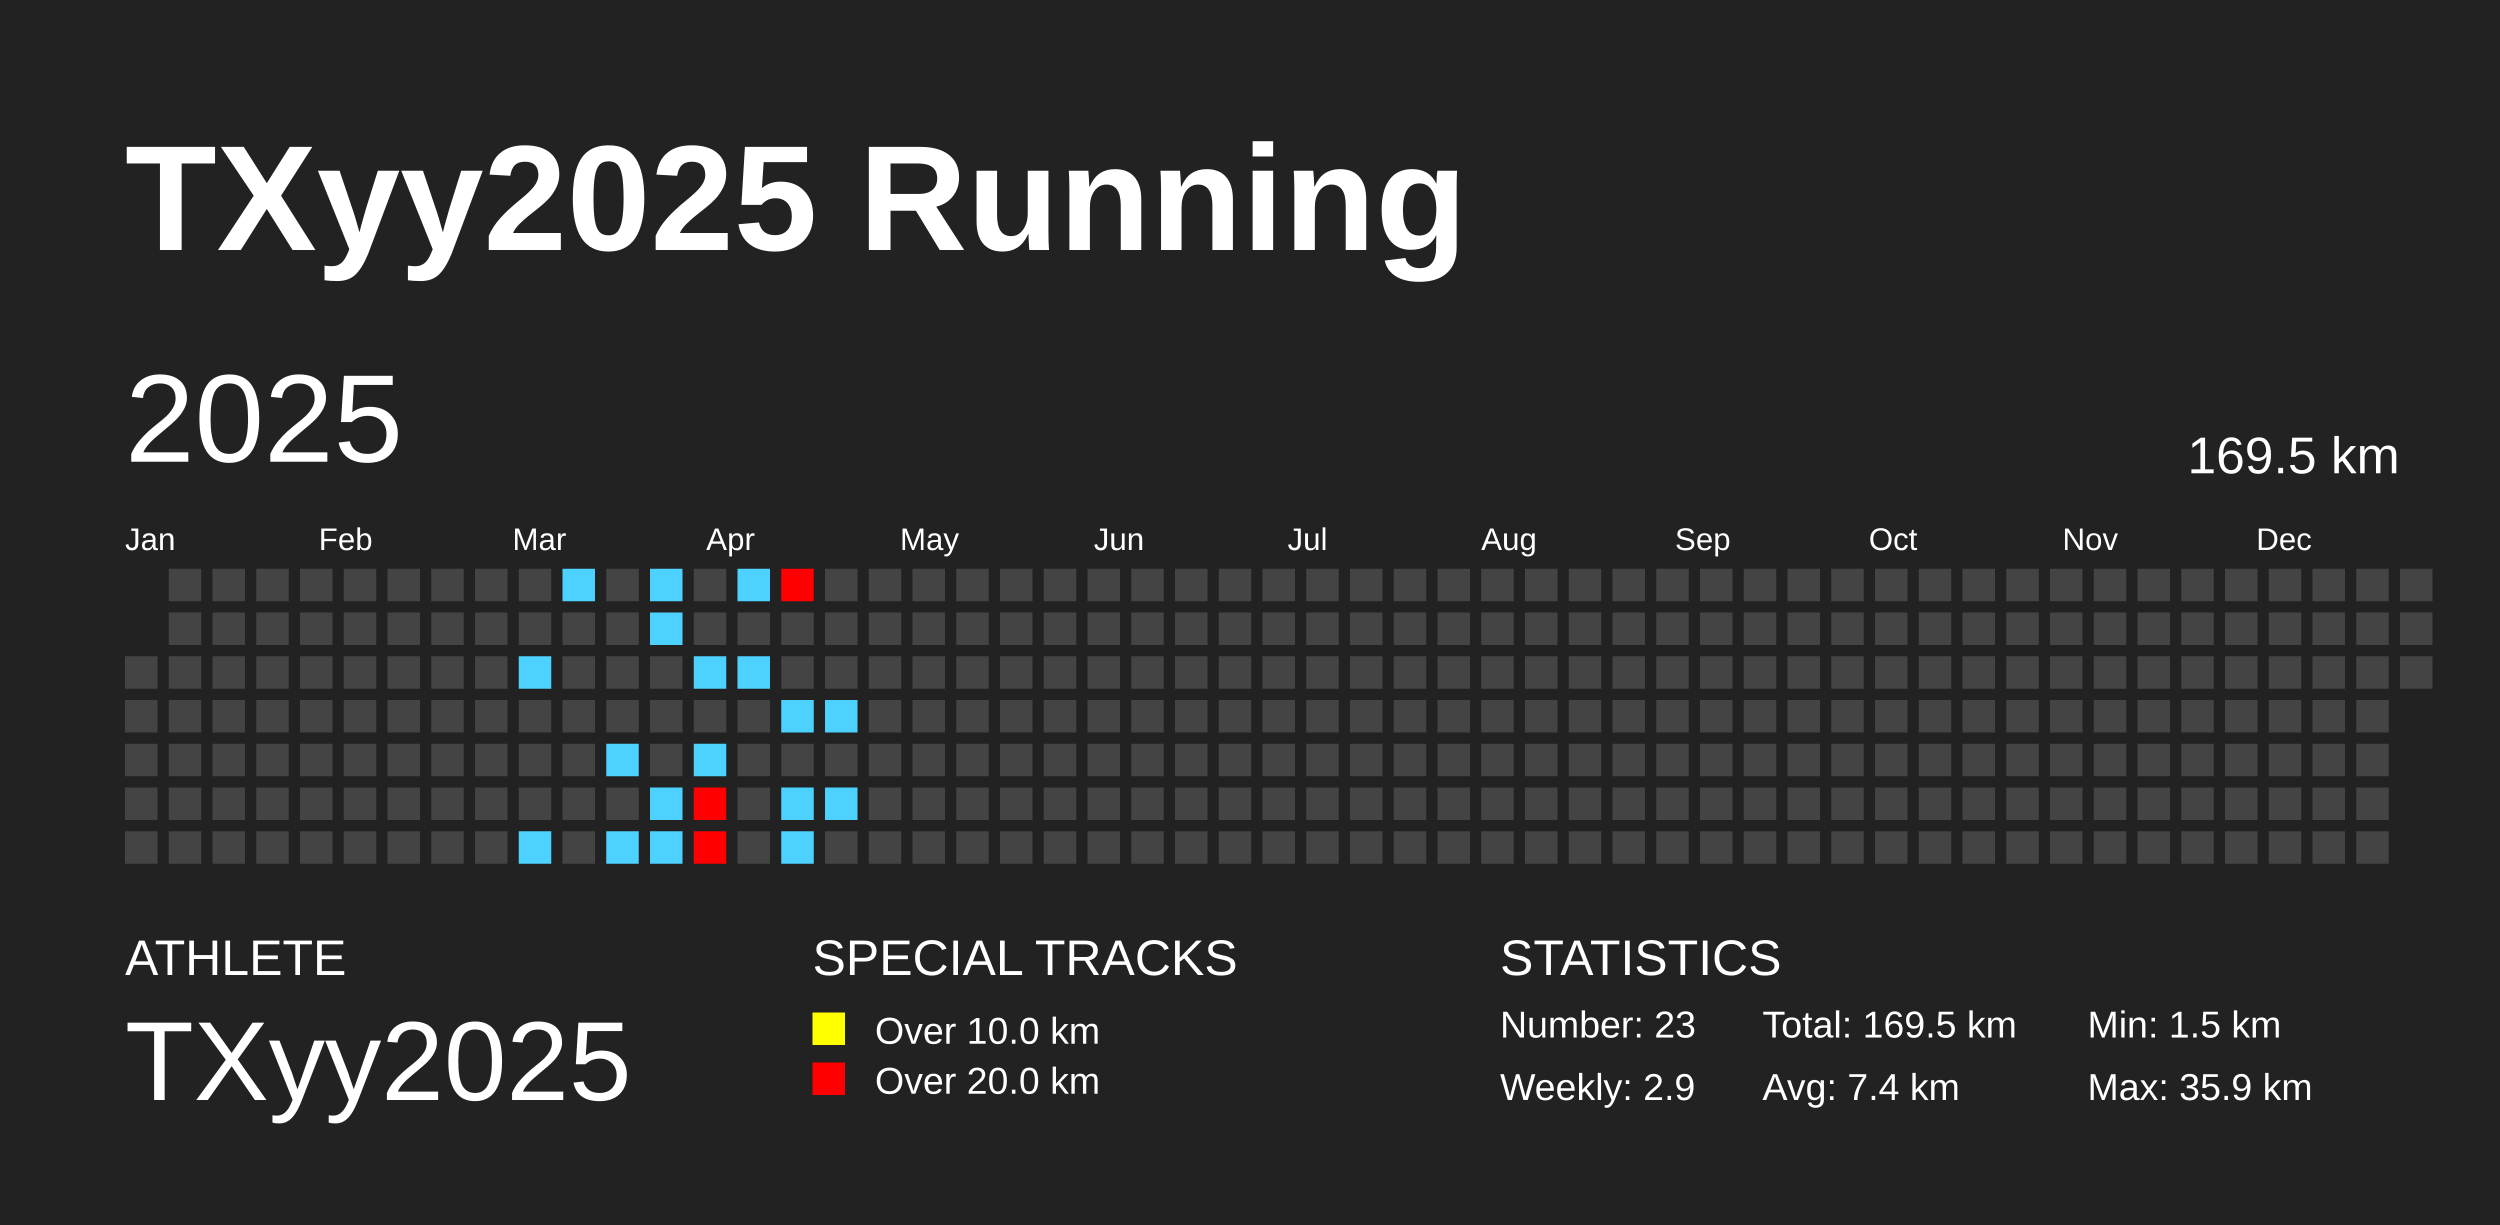
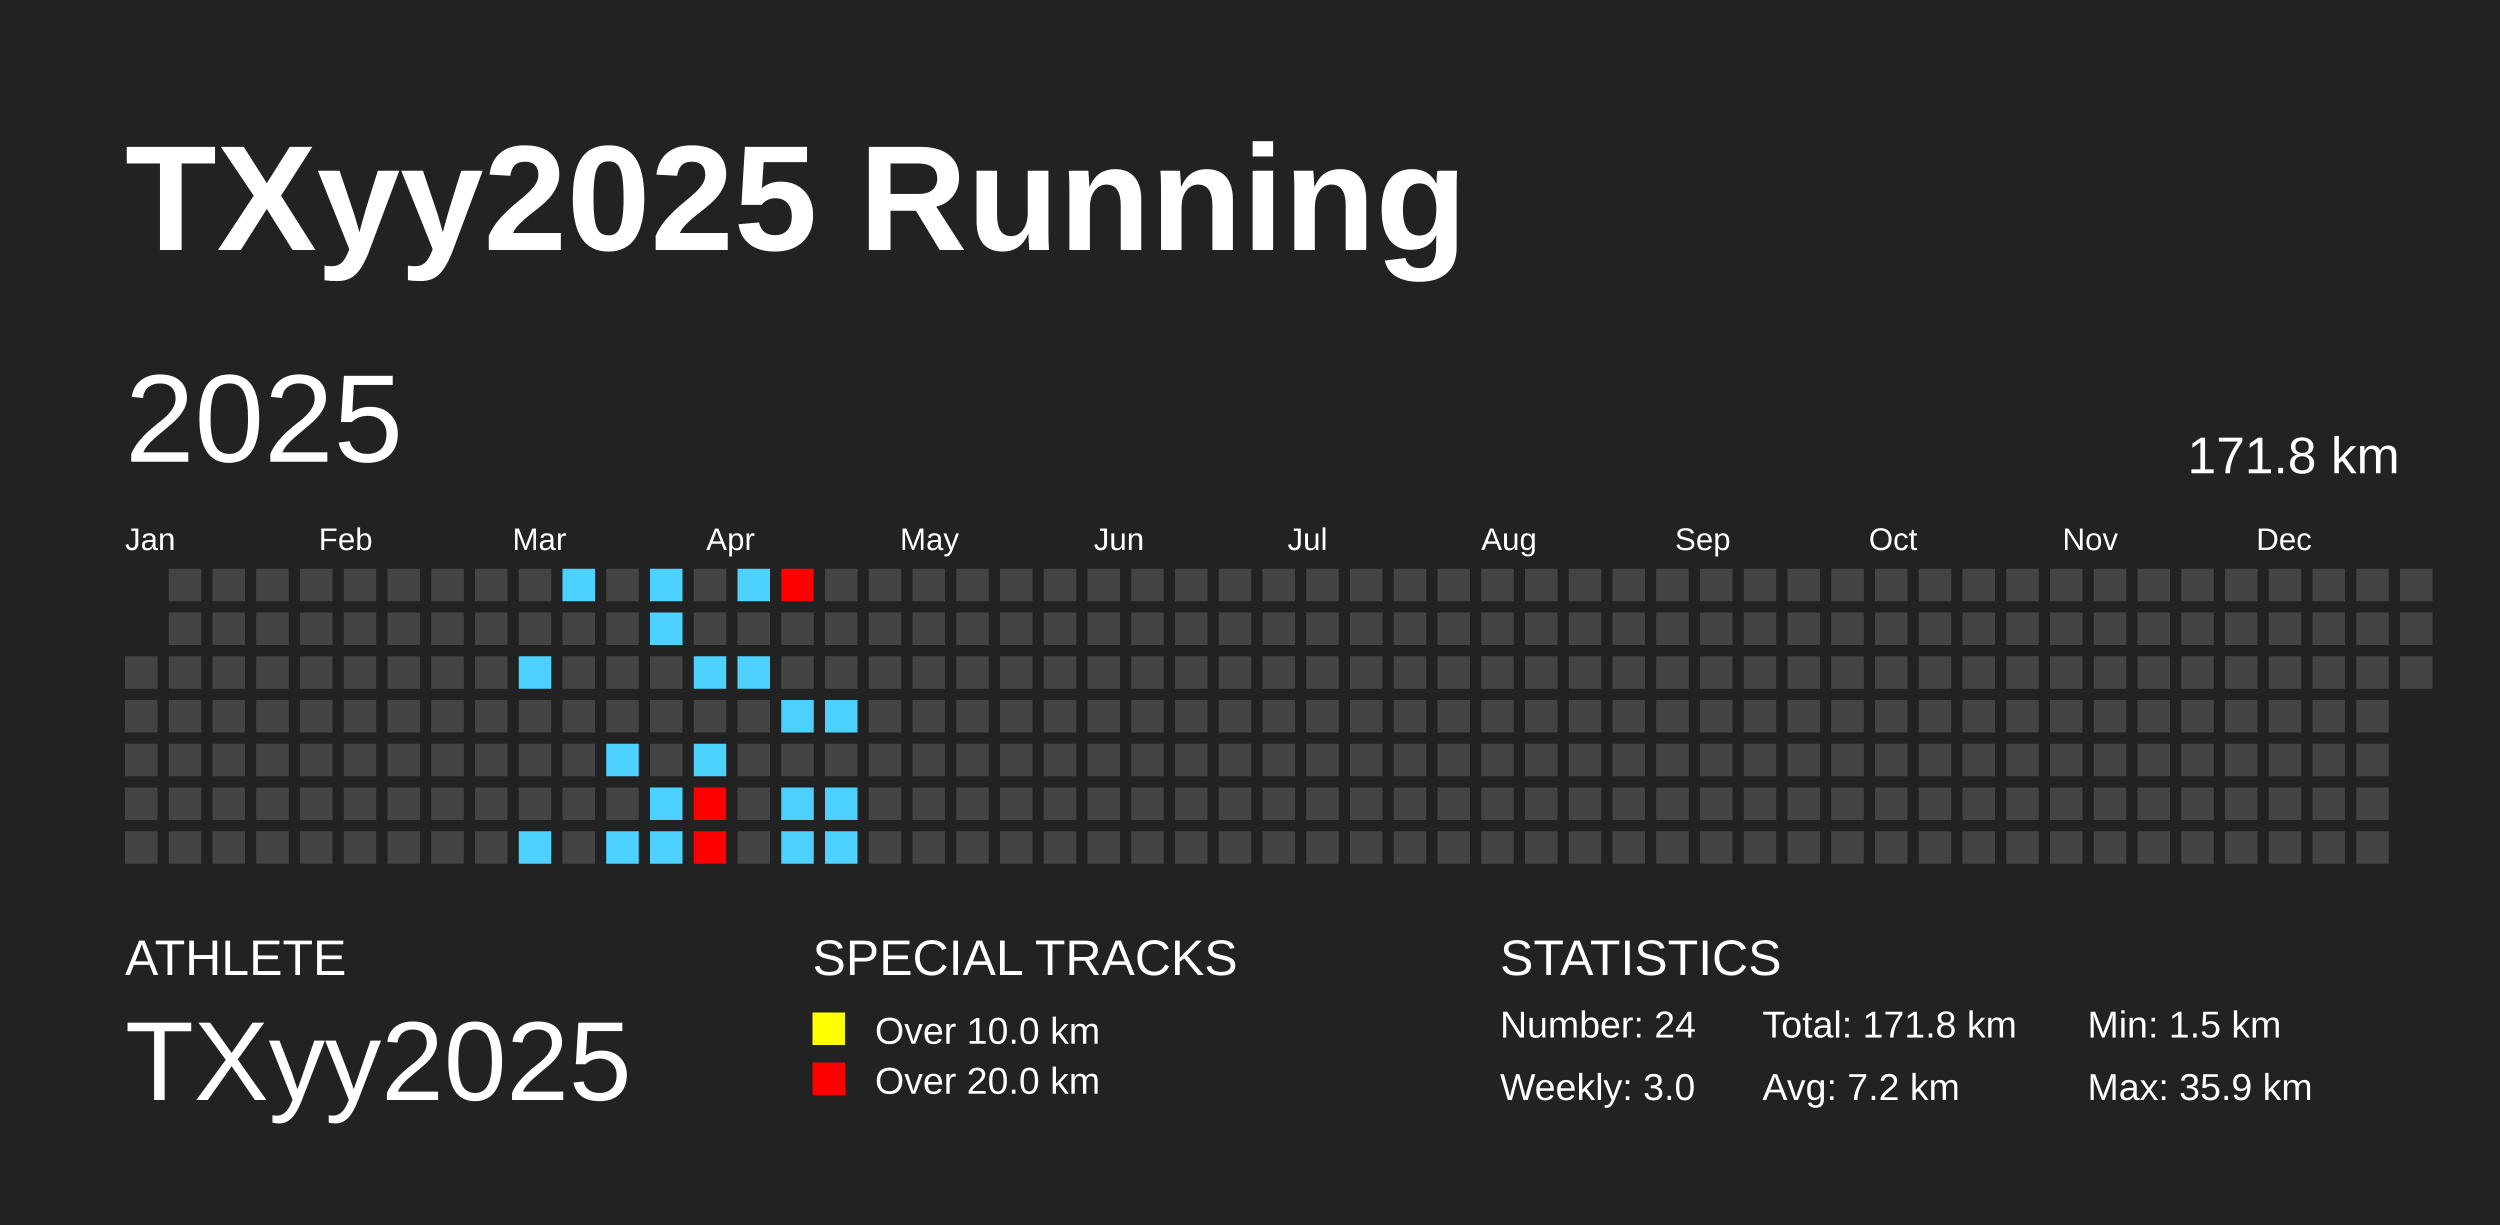
<svg xmlns="http://www.w3.org/2000/svg" baseProfile="full" height="98mm" version="1.1" viewBox="0,0,200,98" width="200mm">
  <defs />
  <rect fill="#222222" height="98" width="200" x="0" y="0" />
  <text fill="#FFFFFF" style="font-size:12px; font-family:Arial; font-weight:bold;" x="10" y="20">TXyy2025 Running</text>
  <text fill="#FFFFFF" style="font-size:4px; font-family:Arial" x="10" y="78">ATHLETE</text>
  <text fill="#FFFFFF" style="font-size:9px; font-family:Arial" x="10" y="88">TXyy2025</text>
  <text fill="#FFFFFF" style="font-size:4px; font-family:Arial" x="65" y="78">SPECIAL TRACKS</text>
  <rect fill="yellow" height="2.6" width="2.6" x="65" y="81" />
  <text fill="#FFFFFF" style="font-size:3px; font-family:Arial" x="70" y="83.5">Over 10.0 km</text>
  <rect fill="red" height="2.6" width="2.6" x="65" y="85" />
  <text fill="#FFFFFF" style="font-size:3px; font-family:Arial" x="70" y="87.5">Over 20.0 km</text>
  <text fill="#FFFFFF" style="font-size:4px; font-family:Arial" x="120" y="78">STATISTICS</text>
-   <text fill="#FFFFFF" style="font-size:3px; font-family:Arial" x="120" y="83">Number: 23</text>
-   <text fill="#FFFFFF" style="font-size:3px; font-family:Arial" x="120" y="88">Weekly: 2.9</text>
-   <text fill="#FFFFFF" style="font-size:3px; font-family:Arial" x="141" y="83">Total: 169.5 km</text>
-   <text fill="#FFFFFF" style="font-size:3px; font-family:Arial" x="141" y="88">Avg: 7.4 km</text>
+   <text fill="#FFFFFF" style="font-size:3px; font-family:Arial" x="120" y="83">Number: 24</text>
+   <text fill="#FFFFFF" style="font-size:3px; font-family:Arial" x="120" y="88">Weekly: 3.0</text>
+   <text fill="#FFFFFF" style="font-size:3px; font-family:Arial" x="141" y="83">Total: 171.8 km</text>
+   <text fill="#FFFFFF" style="font-size:3px; font-family:Arial" x="141" y="88">Avg: 7.2 km</text>
  <text fill="#FFFFFF" style="font-size:3px; font-family:Arial" x="167" y="83">Min: 1.5 km</text>
  <text fill="#FFFFFF" style="font-size:3px; font-family:Arial" x="167" y="88">Max: 35.9 km</text>
  <text dominant-baseline="hanging" fill="#FFFFFF" style="font-size:10.0px; font-family:Arial;" x="10" y="30">2025</text>
-   <text dominant-baseline="hanging" fill="#FFFFFF" style="font-size:4.125px; font-family:Arial;" x="175" y="35">169.5 km</text>
+   <text dominant-baseline="hanging" fill="#FFFFFF" style="font-size:4.125px; font-family:Arial;" x="175" y="35">171.8 km</text>
  <text fill="#FFFFFF" style="font-size:2.5px; font-family:Arial" x="10.0" y="44">Jan</text>
  <text fill="#FFFFFF" style="font-size:2.5px; font-family:Arial" x="25.5" y="44">Feb</text>
  <text fill="#FFFFFF" style="font-size:2.5px; font-family:Arial" x="41.0" y="44">Mar</text>
  <text fill="#FFFFFF" style="font-size:2.5px; font-family:Arial" x="56.5" y="44">Apr</text>
  <text fill="#FFFFFF" style="font-size:2.5px; font-family:Arial" x="72.0" y="44">May</text>
  <text fill="#FFFFFF" style="font-size:2.5px; font-family:Arial" x="87.5" y="44">Jun</text>
  <text fill="#FFFFFF" style="font-size:2.5px; font-family:Arial" x="103.0" y="44">Jul</text>
  <text fill="#FFFFFF" style="font-size:2.5px; font-family:Arial" x="118.5" y="44">Aug</text>
  <text fill="#FFFFFF" style="font-size:2.5px; font-family:Arial" x="134.0" y="44">Sep</text>
  <text fill="#FFFFFF" style="font-size:2.5px; font-family:Arial" x="149.5" y="44">Oct</text>
  <text fill="#FFFFFF" style="font-size:2.5px; font-family:Arial" x="165.0" y="44">Nov</text>
  <text fill="#FFFFFF" style="font-size:2.5px; font-family:Arial" x="180.5" y="44">Dec</text>
  <rect fill="#444444" height="2.6" width="2.6" x="10.0" y="52.5" />
  <rect fill="#444444" height="2.6" width="2.6" x="10.0" y="56.0" />
  <rect fill="#444444" height="2.6" width="2.6" x="10.0" y="59.5" />
  <rect fill="#444444" height="2.6" width="2.6" x="10.0" y="63.0" />
  <rect fill="#444444" height="2.6" width="2.6" x="10.0" y="66.5" />
  <rect fill="#444444" height="2.6" width="2.6" x="13.5" y="45.5" />
  <rect fill="#444444" height="2.6" width="2.6" x="13.5" y="49.0" />
  <rect fill="#444444" height="2.6" width="2.6" x="13.5" y="52.5" />
  <rect fill="#444444" height="2.6" width="2.6" x="13.5" y="56.0" />
  <rect fill="#444444" height="2.6" width="2.6" x="13.5" y="59.5" />
  <rect fill="#444444" height="2.6" width="2.6" x="13.5" y="63.0" />
  <rect fill="#444444" height="2.6" width="2.6" x="13.5" y="66.5" />
  <rect fill="#444444" height="2.6" width="2.6" x="17.0" y="45.5" />
  <rect fill="#444444" height="2.6" width="2.6" x="17.0" y="49.0" />
  <rect fill="#444444" height="2.6" width="2.6" x="17.0" y="52.5" />
  <rect fill="#444444" height="2.6" width="2.6" x="17.0" y="56.0" />
  <rect fill="#444444" height="2.6" width="2.6" x="17.0" y="59.5" />
  <rect fill="#444444" height="2.6" width="2.6" x="17.0" y="63.0" />
  <rect fill="#444444" height="2.6" width="2.6" x="17.0" y="66.5" />
  <rect fill="#444444" height="2.6" width="2.6" x="20.5" y="45.5" />
  <rect fill="#444444" height="2.6" width="2.6" x="20.5" y="49.0" />
  <rect fill="#444444" height="2.6" width="2.6" x="20.5" y="52.5" />
  <rect fill="#444444" height="2.6" width="2.6" x="20.5" y="56.0" />
  <rect fill="#444444" height="2.6" width="2.6" x="20.5" y="59.5" />
  <rect fill="#444444" height="2.6" width="2.6" x="20.5" y="63.0" />
  <rect fill="#444444" height="2.6" width="2.6" x="20.5" y="66.5" />
  <rect fill="#444444" height="2.6" width="2.6" x="24.0" y="45.5" />
  <rect fill="#444444" height="2.6" width="2.6" x="24.0" y="49.0" />
  <rect fill="#444444" height="2.6" width="2.6" x="24.0" y="52.5" />
  <rect fill="#444444" height="2.6" width="2.6" x="24.0" y="56.0" />
  <rect fill="#444444" height="2.6" width="2.6" x="24.0" y="59.5" />
  <rect fill="#444444" height="2.6" width="2.6" x="24.0" y="63.0" />
  <rect fill="#444444" height="2.6" width="2.6" x="24.0" y="66.5" />
  <rect fill="#444444" height="2.6" width="2.6" x="27.5" y="45.5" />
  <rect fill="#444444" height="2.6" width="2.6" x="27.5" y="49.0" />
  <rect fill="#444444" height="2.6" width="2.6" x="27.5" y="52.5" />
  <rect fill="#444444" height="2.6" width="2.6" x="27.5" y="56.0" />
  <rect fill="#444444" height="2.6" width="2.6" x="27.5" y="59.5" />
  <rect fill="#444444" height="2.6" width="2.6" x="27.5" y="63.0" />
  <rect fill="#444444" height="2.6" width="2.6" x="27.5" y="66.5" />
  <rect fill="#444444" height="2.6" width="2.6" x="31.0" y="45.5" />
  <rect fill="#444444" height="2.6" width="2.6" x="31.0" y="49.0" />
  <rect fill="#444444" height="2.6" width="2.6" x="31.0" y="52.5" />
  <rect fill="#444444" height="2.6" width="2.6" x="31.0" y="56.0" />
  <rect fill="#444444" height="2.6" width="2.6" x="31.0" y="59.5" />
  <rect fill="#444444" height="2.6" width="2.6" x="31.0" y="63.0" />
  <rect fill="#444444" height="2.6" width="2.6" x="31.0" y="66.5" />
  <rect fill="#444444" height="2.6" width="2.6" x="34.5" y="45.5" />
  <rect fill="#444444" height="2.6" width="2.6" x="34.5" y="49.0" />
  <rect fill="#444444" height="2.6" width="2.6" x="34.5" y="52.5" />
  <rect fill="#444444" height="2.6" width="2.6" x="34.5" y="56.0" />
  <rect fill="#444444" height="2.6" width="2.6" x="34.5" y="59.5" />
  <rect fill="#444444" height="2.6" width="2.6" x="34.5" y="63.0" />
  <rect fill="#444444" height="2.6" width="2.6" x="34.5" y="66.5" />
  <rect fill="#444444" height="2.6" width="2.6" x="38.0" y="45.5" />
  <rect fill="#444444" height="2.6" width="2.6" x="38.0" y="49.0" />
  <rect fill="#444444" height="2.6" width="2.6" x="38.0" y="52.5" />
  <rect fill="#444444" height="2.6" width="2.6" x="38.0" y="56.0" />
  <rect fill="#444444" height="2.6" width="2.6" x="38.0" y="59.5" />
  <rect fill="#444444" height="2.6" width="2.6" x="38.0" y="63.0" />
  <rect fill="#444444" height="2.6" width="2.6" x="38.0" y="66.5" />
  <rect fill="#444444" height="2.6" width="2.6" x="41.5" y="45.5" />
  <rect fill="#444444" height="2.6" width="2.6" x="41.5" y="49.0" />
  <rect fill="#4dd2ff" height="2.6" width="2.6" x="41.5" y="52.5" />
  <rect fill="#444444" height="2.6" width="2.6" x="41.5" y="56.0" />
  <rect fill="#444444" height="2.6" width="2.6" x="41.5" y="59.5" />
  <rect fill="#444444" height="2.6" width="2.6" x="41.5" y="63.0" />
  <rect fill="#4dd2ff" height="2.6" width="2.6" x="41.5" y="66.5" />
  <rect fill="#4dd2ff" height="2.6" width="2.6" x="45.0" y="45.5" />
  <rect fill="#444444" height="2.6" width="2.6" x="45.0" y="49.0" />
  <rect fill="#444444" height="2.6" width="2.6" x="45.0" y="52.5" />
  <rect fill="#444444" height="2.6" width="2.6" x="45.0" y="56.0" />
  <rect fill="#444444" height="2.6" width="2.6" x="45.0" y="59.5" />
  <rect fill="#444444" height="2.6" width="2.6" x="45.0" y="63.0" />
  <rect fill="#444444" height="2.6" width="2.6" x="45.0" y="66.5" />
  <rect fill="#444444" height="2.6" width="2.6" x="48.5" y="45.5" />
  <rect fill="#444444" height="2.6" width="2.6" x="48.5" y="49.0" />
  <rect fill="#444444" height="2.6" width="2.6" x="48.5" y="52.5" />
  <rect fill="#444444" height="2.6" width="2.6" x="48.5" y="56.0" />
  <rect fill="#4dd2ff" height="2.6" width="2.6" x="48.5" y="59.5" />
  <rect fill="#444444" height="2.6" width="2.6" x="48.5" y="63.0" />
  <rect fill="#4dd2ff" height="2.6" width="2.6" x="48.5" y="66.5" />
  <rect fill="#4dd2ff" height="2.6" width="2.6" x="52.0" y="45.5" />
  <rect fill="#4dd2ff" height="2.6" width="2.6" x="52.0" y="49.0" />
  <rect fill="#444444" height="2.6" width="2.6" x="52.0" y="52.5" />
  <rect fill="#444444" height="2.6" width="2.6" x="52.0" y="56.0" />
  <rect fill="#444444" height="2.6" width="2.6" x="52.0" y="59.5" />
  <rect fill="#4dd2ff" height="2.6" width="2.6" x="52.0" y="63.0" />
  <rect fill="#4dd2ff" height="2.6" width="2.6" x="52.0" y="66.5" />
  <rect fill="#444444" height="2.6" width="2.6" x="55.5" y="45.5" />
  <rect fill="#444444" height="2.6" width="2.6" x="55.5" y="49.0" />
  <rect fill="#4dd2ff" height="2.6" width="2.6" x="55.5" y="52.5" />
  <rect fill="#444444" height="2.6" width="2.6" x="55.5" y="56.0" />
  <rect fill="#4dd2ff" height="2.6" width="2.6" x="55.5" y="59.5" />
  <rect fill="red" height="2.6" width="2.6" x="55.5" y="63.0" />
  <rect fill="red" height="2.6" width="2.6" x="55.5" y="66.5" />
  <rect fill="#4dd2ff" height="2.6" width="2.6" x="59.0" y="45.5" />
  <rect fill="#444444" height="2.6" width="2.6" x="59.0" y="49.0" />
  <rect fill="#4dd2ff" height="2.6" width="2.6" x="59.0" y="52.5" />
  <rect fill="#444444" height="2.6" width="2.6" x="59.0" y="56.0" />
  <rect fill="#444444" height="2.6" width="2.6" x="59.0" y="59.5" />
  <rect fill="#444444" height="2.6" width="2.6" x="59.0" y="63.0" />
  <rect fill="#444444" height="2.6" width="2.6" x="59.0" y="66.5" />
  <rect fill="red" height="2.6" width="2.6" x="62.5" y="45.5" />
  <rect fill="#444444" height="2.6" width="2.6" x="62.5" y="49.0" />
  <rect fill="#444444" height="2.6" width="2.6" x="62.5" y="52.5" />
  <rect fill="#4dd2ff" height="2.6" width="2.6" x="62.5" y="56.0" />
  <rect fill="#444444" height="2.6" width="2.6" x="62.5" y="59.5" />
  <rect fill="#4dd2ff" height="2.6" width="2.6" x="62.5" y="63.0" />
  <rect fill="#4dd2ff" height="2.6" width="2.6" x="62.5" y="66.5" />
  <rect fill="#444444" height="2.6" width="2.6" x="66.0" y="45.5" />
  <rect fill="#444444" height="2.6" width="2.6" x="66.0" y="49.0" />
  <rect fill="#444444" height="2.6" width="2.6" x="66.0" y="52.5" />
  <rect fill="#4dd2ff" height="2.6" width="2.6" x="66.0" y="56.0" />
  <rect fill="#444444" height="2.6" width="2.6" x="66.0" y="59.5" />
  <rect fill="#4dd2ff" height="2.6" width="2.6" x="66.0" y="63.0" />
-   <rect fill="#444444" height="2.6" width="2.6" x="66.0" y="66.5" />
+   <rect fill="#4dd2ff" height="2.6" width="2.6" x="66.0" y="66.5" />
  <rect fill="#444444" height="2.6" width="2.6" x="69.5" y="45.5" />
  <rect fill="#444444" height="2.6" width="2.6" x="69.5" y="49.0" />
  <rect fill="#444444" height="2.6" width="2.6" x="69.5" y="52.5" />
  <rect fill="#444444" height="2.6" width="2.6" x="69.5" y="56.0" />
  <rect fill="#444444" height="2.6" width="2.6" x="69.5" y="59.5" />
  <rect fill="#444444" height="2.6" width="2.6" x="69.5" y="63.0" />
  <rect fill="#444444" height="2.6" width="2.6" x="69.5" y="66.5" />
  <rect fill="#444444" height="2.6" width="2.6" x="73.0" y="45.5" />
  <rect fill="#444444" height="2.6" width="2.6" x="73.0" y="49.0" />
  <rect fill="#444444" height="2.6" width="2.6" x="73.0" y="52.5" />
  <rect fill="#444444" height="2.6" width="2.6" x="73.0" y="56.0" />
  <rect fill="#444444" height="2.6" width="2.6" x="73.0" y="59.5" />
  <rect fill="#444444" height="2.6" width="2.6" x="73.0" y="63.0" />
  <rect fill="#444444" height="2.6" width="2.6" x="73.0" y="66.5" />
  <rect fill="#444444" height="2.6" width="2.6" x="76.5" y="45.5" />
  <rect fill="#444444" height="2.6" width="2.6" x="76.5" y="49.0" />
  <rect fill="#444444" height="2.6" width="2.6" x="76.5" y="52.5" />
  <rect fill="#444444" height="2.6" width="2.6" x="76.5" y="56.0" />
  <rect fill="#444444" height="2.6" width="2.6" x="76.5" y="59.5" />
  <rect fill="#444444" height="2.6" width="2.6" x="76.5" y="63.0" />
  <rect fill="#444444" height="2.6" width="2.6" x="76.5" y="66.5" />
  <rect fill="#444444" height="2.6" width="2.6" x="80.0" y="45.5" />
  <rect fill="#444444" height="2.6" width="2.6" x="80.0" y="49.0" />
  <rect fill="#444444" height="2.6" width="2.6" x="80.0" y="52.5" />
  <rect fill="#444444" height="2.6" width="2.6" x="80.0" y="56.0" />
  <rect fill="#444444" height="2.6" width="2.6" x="80.0" y="59.5" />
  <rect fill="#444444" height="2.6" width="2.6" x="80.0" y="63.0" />
  <rect fill="#444444" height="2.6" width="2.6" x="80.0" y="66.5" />
  <rect fill="#444444" height="2.6" width="2.6" x="83.5" y="45.5" />
  <rect fill="#444444" height="2.6" width="2.6" x="83.5" y="49.0" />
  <rect fill="#444444" height="2.6" width="2.6" x="83.5" y="52.5" />
  <rect fill="#444444" height="2.6" width="2.6" x="83.5" y="56.0" />
  <rect fill="#444444" height="2.6" width="2.6" x="83.5" y="59.5" />
  <rect fill="#444444" height="2.6" width="2.6" x="83.5" y="63.0" />
  <rect fill="#444444" height="2.6" width="2.6" x="83.5" y="66.5" />
  <rect fill="#444444" height="2.6" width="2.6" x="87.0" y="45.5" />
  <rect fill="#444444" height="2.6" width="2.6" x="87.0" y="49.0" />
  <rect fill="#444444" height="2.6" width="2.6" x="87.0" y="52.5" />
  <rect fill="#444444" height="2.6" width="2.6" x="87.0" y="56.0" />
  <rect fill="#444444" height="2.6" width="2.6" x="87.0" y="59.5" />
  <rect fill="#444444" height="2.6" width="2.6" x="87.0" y="63.0" />
  <rect fill="#444444" height="2.6" width="2.6" x="87.0" y="66.5" />
  <rect fill="#444444" height="2.6" width="2.6" x="90.5" y="45.5" />
  <rect fill="#444444" height="2.6" width="2.6" x="90.5" y="49.0" />
  <rect fill="#444444" height="2.6" width="2.6" x="90.5" y="52.5" />
  <rect fill="#444444" height="2.6" width="2.6" x="90.5" y="56.0" />
  <rect fill="#444444" height="2.6" width="2.6" x="90.5" y="59.5" />
  <rect fill="#444444" height="2.6" width="2.6" x="90.5" y="63.0" />
  <rect fill="#444444" height="2.6" width="2.6" x="90.5" y="66.5" />
  <rect fill="#444444" height="2.6" width="2.6" x="94.0" y="45.5" />
  <rect fill="#444444" height="2.6" width="2.6" x="94.0" y="49.0" />
  <rect fill="#444444" height="2.6" width="2.6" x="94.0" y="52.5" />
  <rect fill="#444444" height="2.6" width="2.6" x="94.0" y="56.0" />
  <rect fill="#444444" height="2.6" width="2.6" x="94.0" y="59.5" />
  <rect fill="#444444" height="2.6" width="2.6" x="94.0" y="63.0" />
  <rect fill="#444444" height="2.6" width="2.6" x="94.0" y="66.5" />
  <rect fill="#444444" height="2.6" width="2.6" x="97.5" y="45.5" />
  <rect fill="#444444" height="2.6" width="2.6" x="97.5" y="49.0" />
  <rect fill="#444444" height="2.6" width="2.6" x="97.5" y="52.5" />
  <rect fill="#444444" height="2.6" width="2.6" x="97.5" y="56.0" />
  <rect fill="#444444" height="2.6" width="2.6" x="97.5" y="59.5" />
  <rect fill="#444444" height="2.6" width="2.6" x="97.5" y="63.0" />
  <rect fill="#444444" height="2.6" width="2.6" x="97.5" y="66.5" />
  <rect fill="#444444" height="2.6" width="2.6" x="101.0" y="45.5" />
  <rect fill="#444444" height="2.6" width="2.6" x="101.0" y="49.0" />
  <rect fill="#444444" height="2.6" width="2.6" x="101.0" y="52.5" />
  <rect fill="#444444" height="2.6" width="2.6" x="101.0" y="56.0" />
  <rect fill="#444444" height="2.6" width="2.6" x="101.0" y="59.5" />
  <rect fill="#444444" height="2.6" width="2.6" x="101.0" y="63.0" />
  <rect fill="#444444" height="2.6" width="2.6" x="101.0" y="66.5" />
  <rect fill="#444444" height="2.6" width="2.6" x="104.5" y="45.5" />
  <rect fill="#444444" height="2.6" width="2.6" x="104.5" y="49.0" />
  <rect fill="#444444" height="2.6" width="2.6" x="104.5" y="52.5" />
  <rect fill="#444444" height="2.6" width="2.6" x="104.5" y="56.0" />
  <rect fill="#444444" height="2.6" width="2.6" x="104.5" y="59.5" />
  <rect fill="#444444" height="2.6" width="2.6" x="104.5" y="63.0" />
  <rect fill="#444444" height="2.6" width="2.6" x="104.5" y="66.5" />
  <rect fill="#444444" height="2.6" width="2.6" x="108.0" y="45.5" />
  <rect fill="#444444" height="2.6" width="2.6" x="108.0" y="49.0" />
  <rect fill="#444444" height="2.6" width="2.6" x="108.0" y="52.5" />
  <rect fill="#444444" height="2.6" width="2.6" x="108.0" y="56.0" />
  <rect fill="#444444" height="2.6" width="2.6" x="108.0" y="59.5" />
  <rect fill="#444444" height="2.6" width="2.6" x="108.0" y="63.0" />
  <rect fill="#444444" height="2.6" width="2.6" x="108.0" y="66.5" />
  <rect fill="#444444" height="2.6" width="2.6" x="111.5" y="45.5" />
  <rect fill="#444444" height="2.6" width="2.6" x="111.5" y="49.0" />
  <rect fill="#444444" height="2.6" width="2.6" x="111.5" y="52.5" />
  <rect fill="#444444" height="2.6" width="2.6" x="111.5" y="56.0" />
  <rect fill="#444444" height="2.6" width="2.6" x="111.5" y="59.5" />
  <rect fill="#444444" height="2.6" width="2.6" x="111.5" y="63.0" />
  <rect fill="#444444" height="2.6" width="2.6" x="111.5" y="66.5" />
  <rect fill="#444444" height="2.6" width="2.6" x="115.0" y="45.5" />
  <rect fill="#444444" height="2.6" width="2.6" x="115.0" y="49.0" />
  <rect fill="#444444" height="2.6" width="2.6" x="115.0" y="52.5" />
  <rect fill="#444444" height="2.6" width="2.6" x="115.0" y="56.0" />
  <rect fill="#444444" height="2.6" width="2.6" x="115.0" y="59.5" />
  <rect fill="#444444" height="2.6" width="2.6" x="115.0" y="63.0" />
  <rect fill="#444444" height="2.6" width="2.6" x="115.0" y="66.5" />
  <rect fill="#444444" height="2.6" width="2.6" x="118.5" y="45.5" />
  <rect fill="#444444" height="2.6" width="2.6" x="118.5" y="49.0" />
  <rect fill="#444444" height="2.6" width="2.6" x="118.5" y="52.5" />
  <rect fill="#444444" height="2.6" width="2.6" x="118.5" y="56.0" />
  <rect fill="#444444" height="2.6" width="2.6" x="118.5" y="59.5" />
  <rect fill="#444444" height="2.6" width="2.6" x="118.5" y="63.0" />
  <rect fill="#444444" height="2.6" width="2.6" x="118.5" y="66.5" />
  <rect fill="#444444" height="2.6" width="2.6" x="122.0" y="45.5" />
  <rect fill="#444444" height="2.6" width="2.6" x="122.0" y="49.0" />
  <rect fill="#444444" height="2.6" width="2.6" x="122.0" y="52.5" />
  <rect fill="#444444" height="2.6" width="2.6" x="122.0" y="56.0" />
  <rect fill="#444444" height="2.6" width="2.6" x="122.0" y="59.5" />
  <rect fill="#444444" height="2.6" width="2.6" x="122.0" y="63.0" />
  <rect fill="#444444" height="2.6" width="2.6" x="122.0" y="66.5" />
  <rect fill="#444444" height="2.6" width="2.6" x="125.5" y="45.5" />
  <rect fill="#444444" height="2.6" width="2.6" x="125.5" y="49.0" />
  <rect fill="#444444" height="2.6" width="2.6" x="125.5" y="52.5" />
  <rect fill="#444444" height="2.6" width="2.6" x="125.5" y="56.0" />
  <rect fill="#444444" height="2.6" width="2.6" x="125.5" y="59.5" />
  <rect fill="#444444" height="2.6" width="2.6" x="125.5" y="63.0" />
  <rect fill="#444444" height="2.6" width="2.6" x="125.5" y="66.5" />
  <rect fill="#444444" height="2.6" width="2.6" x="129.0" y="45.5" />
  <rect fill="#444444" height="2.6" width="2.6" x="129.0" y="49.0" />
  <rect fill="#444444" height="2.6" width="2.6" x="129.0" y="52.5" />
  <rect fill="#444444" height="2.6" width="2.6" x="129.0" y="56.0" />
  <rect fill="#444444" height="2.6" width="2.6" x="129.0" y="59.5" />
  <rect fill="#444444" height="2.6" width="2.6" x="129.0" y="63.0" />
  <rect fill="#444444" height="2.6" width="2.6" x="129.0" y="66.5" />
  <rect fill="#444444" height="2.6" width="2.6" x="132.5" y="45.5" />
  <rect fill="#444444" height="2.6" width="2.6" x="132.5" y="49.0" />
  <rect fill="#444444" height="2.6" width="2.6" x="132.5" y="52.5" />
  <rect fill="#444444" height="2.6" width="2.6" x="132.5" y="56.0" />
  <rect fill="#444444" height="2.6" width="2.6" x="132.5" y="59.5" />
  <rect fill="#444444" height="2.6" width="2.6" x="132.5" y="63.0" />
  <rect fill="#444444" height="2.6" width="2.6" x="132.5" y="66.5" />
  <rect fill="#444444" height="2.6" width="2.6" x="136.0" y="45.5" />
  <rect fill="#444444" height="2.6" width="2.6" x="136.0" y="49.0" />
  <rect fill="#444444" height="2.6" width="2.6" x="136.0" y="52.5" />
  <rect fill="#444444" height="2.6" width="2.6" x="136.0" y="56.0" />
  <rect fill="#444444" height="2.6" width="2.6" x="136.0" y="59.5" />
  <rect fill="#444444" height="2.6" width="2.6" x="136.0" y="63.0" />
  <rect fill="#444444" height="2.6" width="2.6" x="136.0" y="66.5" />
  <rect fill="#444444" height="2.6" width="2.6" x="139.5" y="45.5" />
  <rect fill="#444444" height="2.6" width="2.6" x="139.5" y="49.0" />
  <rect fill="#444444" height="2.6" width="2.6" x="139.5" y="52.5" />
  <rect fill="#444444" height="2.6" width="2.6" x="139.5" y="56.0" />
  <rect fill="#444444" height="2.6" width="2.6" x="139.5" y="59.5" />
  <rect fill="#444444" height="2.6" width="2.6" x="139.5" y="63.0" />
  <rect fill="#444444" height="2.6" width="2.6" x="139.5" y="66.5" />
  <rect fill="#444444" height="2.6" width="2.6" x="143.0" y="45.5" />
  <rect fill="#444444" height="2.6" width="2.6" x="143.0" y="49.0" />
  <rect fill="#444444" height="2.6" width="2.6" x="143.0" y="52.5" />
  <rect fill="#444444" height="2.6" width="2.6" x="143.0" y="56.0" />
  <rect fill="#444444" height="2.6" width="2.6" x="143.0" y="59.5" />
  <rect fill="#444444" height="2.6" width="2.6" x="143.0" y="63.0" />
  <rect fill="#444444" height="2.6" width="2.6" x="143.0" y="66.5" />
  <rect fill="#444444" height="2.6" width="2.6" x="146.5" y="45.5" />
  <rect fill="#444444" height="2.6" width="2.6" x="146.5" y="49.0" />
  <rect fill="#444444" height="2.6" width="2.6" x="146.5" y="52.5" />
  <rect fill="#444444" height="2.6" width="2.6" x="146.5" y="56.0" />
  <rect fill="#444444" height="2.6" width="2.6" x="146.5" y="59.5" />
  <rect fill="#444444" height="2.6" width="2.6" x="146.5" y="63.0" />
  <rect fill="#444444" height="2.6" width="2.6" x="146.5" y="66.5" />
  <rect fill="#444444" height="2.6" width="2.6" x="150.0" y="45.5" />
  <rect fill="#444444" height="2.6" width="2.6" x="150.0" y="49.0" />
  <rect fill="#444444" height="2.6" width="2.6" x="150.0" y="52.5" />
  <rect fill="#444444" height="2.6" width="2.6" x="150.0" y="56.0" />
  <rect fill="#444444" height="2.6" width="2.6" x="150.0" y="59.5" />
  <rect fill="#444444" height="2.6" width="2.6" x="150.0" y="63.0" />
  <rect fill="#444444" height="2.6" width="2.6" x="150.0" y="66.5" />
  <rect fill="#444444" height="2.6" width="2.6" x="153.5" y="45.5" />
  <rect fill="#444444" height="2.6" width="2.6" x="153.5" y="49.0" />
  <rect fill="#444444" height="2.6" width="2.6" x="153.5" y="52.5" />
  <rect fill="#444444" height="2.6" width="2.6" x="153.5" y="56.0" />
  <rect fill="#444444" height="2.6" width="2.6" x="153.5" y="59.5" />
  <rect fill="#444444" height="2.6" width="2.6" x="153.5" y="63.0" />
  <rect fill="#444444" height="2.6" width="2.6" x="153.5" y="66.5" />
  <rect fill="#444444" height="2.6" width="2.6" x="157.0" y="45.5" />
  <rect fill="#444444" height="2.6" width="2.6" x="157.0" y="49.0" />
  <rect fill="#444444" height="2.6" width="2.6" x="157.0" y="52.5" />
  <rect fill="#444444" height="2.6" width="2.6" x="157.0" y="56.0" />
  <rect fill="#444444" height="2.6" width="2.6" x="157.0" y="59.5" />
  <rect fill="#444444" height="2.6" width="2.6" x="157.0" y="63.0" />
  <rect fill="#444444" height="2.6" width="2.6" x="157.0" y="66.5" />
  <rect fill="#444444" height="2.6" width="2.6" x="160.5" y="45.5" />
  <rect fill="#444444" height="2.6" width="2.6" x="160.5" y="49.0" />
  <rect fill="#444444" height="2.6" width="2.6" x="160.5" y="52.5" />
  <rect fill="#444444" height="2.6" width="2.6" x="160.5" y="56.0" />
  <rect fill="#444444" height="2.6" width="2.6" x="160.5" y="59.5" />
  <rect fill="#444444" height="2.6" width="2.6" x="160.5" y="63.0" />
  <rect fill="#444444" height="2.6" width="2.6" x="160.5" y="66.5" />
  <rect fill="#444444" height="2.6" width="2.6" x="164.0" y="45.5" />
  <rect fill="#444444" height="2.6" width="2.6" x="164.0" y="49.0" />
  <rect fill="#444444" height="2.6" width="2.6" x="164.0" y="52.5" />
  <rect fill="#444444" height="2.6" width="2.6" x="164.0" y="56.0" />
  <rect fill="#444444" height="2.6" width="2.6" x="164.0" y="59.5" />
  <rect fill="#444444" height="2.6" width="2.6" x="164.0" y="63.0" />
  <rect fill="#444444" height="2.6" width="2.6" x="164.0" y="66.5" />
  <rect fill="#444444" height="2.6" width="2.6" x="167.5" y="45.5" />
  <rect fill="#444444" height="2.6" width="2.6" x="167.5" y="49.0" />
  <rect fill="#444444" height="2.6" width="2.6" x="167.5" y="52.5" />
  <rect fill="#444444" height="2.6" width="2.6" x="167.5" y="56.0" />
  <rect fill="#444444" height="2.6" width="2.6" x="167.5" y="59.5" />
  <rect fill="#444444" height="2.6" width="2.6" x="167.5" y="63.0" />
  <rect fill="#444444" height="2.6" width="2.6" x="167.5" y="66.5" />
  <rect fill="#444444" height="2.6" width="2.6" x="171.0" y="45.5" />
  <rect fill="#444444" height="2.6" width="2.6" x="171.0" y="49.0" />
  <rect fill="#444444" height="2.6" width="2.6" x="171.0" y="52.5" />
  <rect fill="#444444" height="2.6" width="2.6" x="171.0" y="56.0" />
  <rect fill="#444444" height="2.6" width="2.6" x="171.0" y="59.5" />
  <rect fill="#444444" height="2.6" width="2.6" x="171.0" y="63.0" />
  <rect fill="#444444" height="2.6" width="2.6" x="171.0" y="66.5" />
  <rect fill="#444444" height="2.6" width="2.6" x="174.5" y="45.5" />
  <rect fill="#444444" height="2.6" width="2.6" x="174.5" y="49.0" />
  <rect fill="#444444" height="2.6" width="2.6" x="174.5" y="52.5" />
  <rect fill="#444444" height="2.6" width="2.6" x="174.5" y="56.0" />
  <rect fill="#444444" height="2.6" width="2.6" x="174.5" y="59.5" />
  <rect fill="#444444" height="2.6" width="2.6" x="174.5" y="63.0" />
  <rect fill="#444444" height="2.6" width="2.6" x="174.5" y="66.5" />
  <rect fill="#444444" height="2.6" width="2.6" x="178.0" y="45.5" />
  <rect fill="#444444" height="2.6" width="2.6" x="178.0" y="49.0" />
  <rect fill="#444444" height="2.6" width="2.6" x="178.0" y="52.5" />
  <rect fill="#444444" height="2.6" width="2.6" x="178.0" y="56.0" />
  <rect fill="#444444" height="2.6" width="2.6" x="178.0" y="59.5" />
  <rect fill="#444444" height="2.6" width="2.6" x="178.0" y="63.0" />
  <rect fill="#444444" height="2.6" width="2.6" x="178.0" y="66.5" />
  <rect fill="#444444" height="2.6" width="2.6" x="181.5" y="45.5" />
  <rect fill="#444444" height="2.6" width="2.6" x="181.5" y="49.0" />
  <rect fill="#444444" height="2.6" width="2.6" x="181.5" y="52.5" />
  <rect fill="#444444" height="2.6" width="2.6" x="181.5" y="56.0" />
  <rect fill="#444444" height="2.6" width="2.6" x="181.5" y="59.5" />
  <rect fill="#444444" height="2.6" width="2.6" x="181.5" y="63.0" />
  <rect fill="#444444" height="2.6" width="2.6" x="181.5" y="66.5" />
  <rect fill="#444444" height="2.6" width="2.6" x="185.0" y="45.5" />
  <rect fill="#444444" height="2.6" width="2.6" x="185.0" y="49.0" />
  <rect fill="#444444" height="2.6" width="2.6" x="185.0" y="52.5" />
  <rect fill="#444444" height="2.6" width="2.6" x="185.0" y="56.0" />
  <rect fill="#444444" height="2.6" width="2.6" x="185.0" y="59.5" />
  <rect fill="#444444" height="2.6" width="2.6" x="185.0" y="63.0" />
  <rect fill="#444444" height="2.6" width="2.6" x="185.0" y="66.5" />
  <rect fill="#444444" height="2.6" width="2.6" x="188.5" y="45.5" />
  <rect fill="#444444" height="2.6" width="2.6" x="188.5" y="49.0" />
  <rect fill="#444444" height="2.6" width="2.6" x="188.5" y="52.5" />
  <rect fill="#444444" height="2.6" width="2.6" x="188.5" y="56.0" />
  <rect fill="#444444" height="2.6" width="2.6" x="188.5" y="59.5" />
  <rect fill="#444444" height="2.6" width="2.6" x="188.5" y="63.0" />
  <rect fill="#444444" height="2.6" width="2.6" x="188.5" y="66.5" />
  <rect fill="#444444" height="2.6" width="2.6" x="192.0" y="45.5" />
  <rect fill="#444444" height="2.6" width="2.6" x="192.0" y="49.0" />
  <rect fill="#444444" height="2.6" width="2.6" x="192.0" y="52.5" />
</svg>
